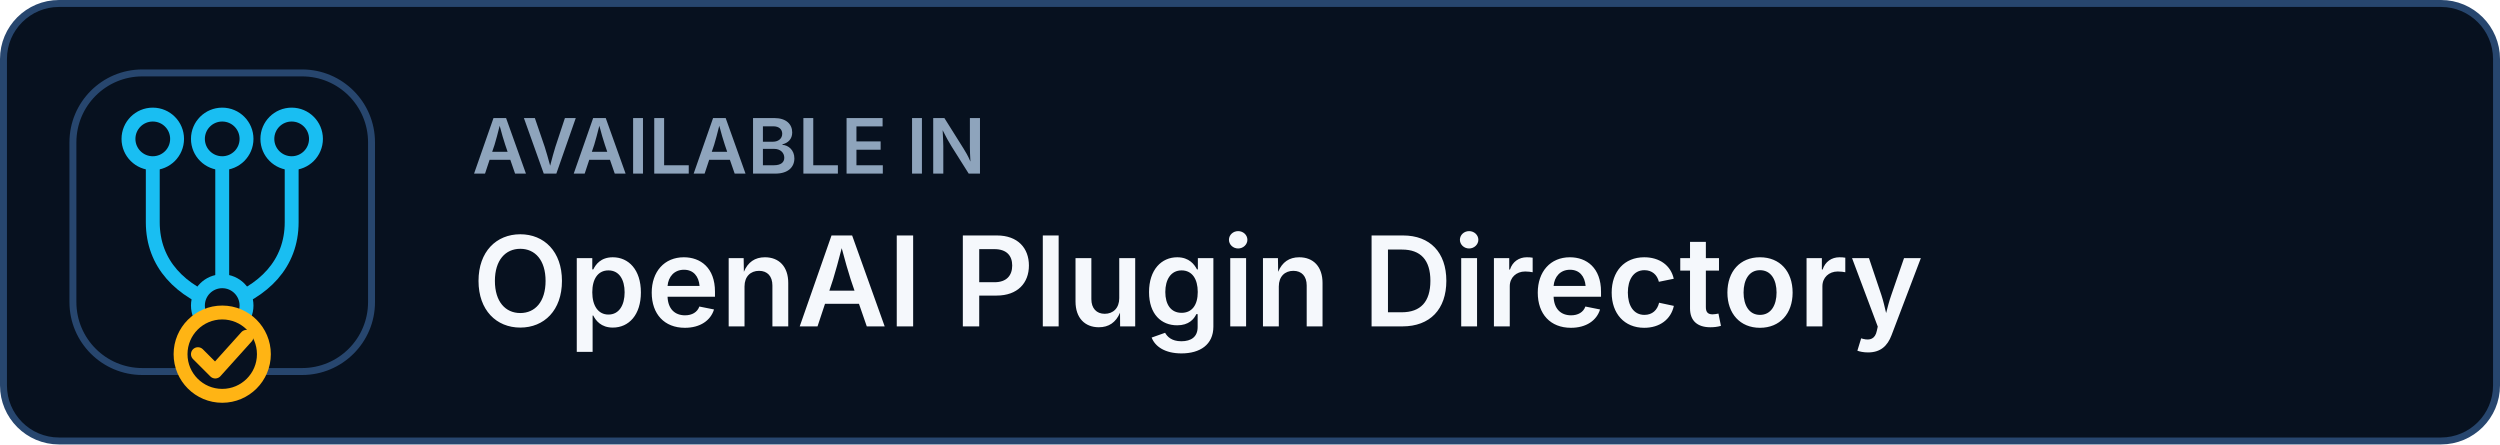
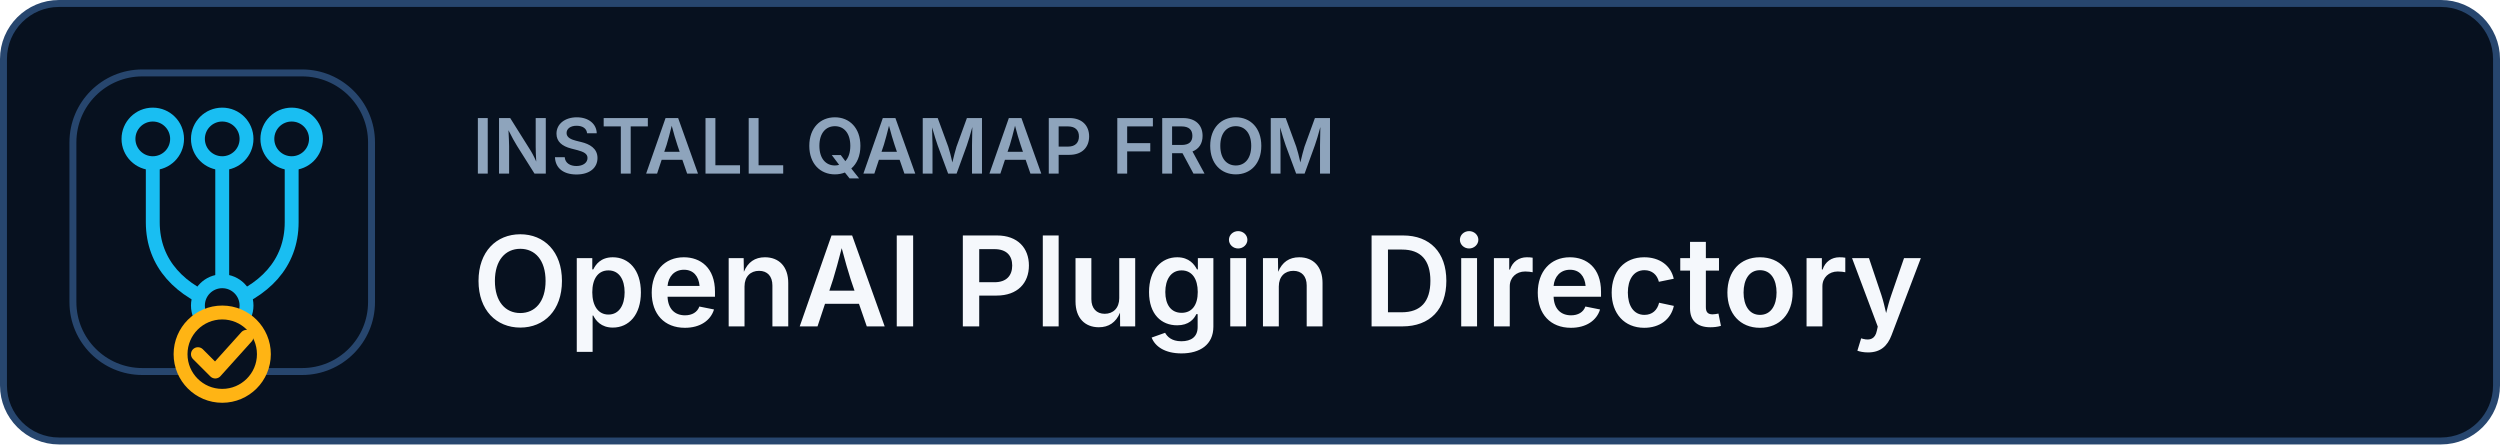
<svg xmlns="http://www.w3.org/2000/svg" width="360" height="64" viewBox="0 0 360 64" role="img" aria-labelledby="title description">
  <rect x="0.5" y="0.5" width="359" height="63" rx="8" fill="#07111f" stroke="#27466e" />
  <g transform="translate(10 10)">
    <rect x="0.5" y="0.5" width="43" height="43" rx="10" fill="#07111f" stroke="#27466e" />
    <path d="M12 13V22C12 28 16 32 22 34" fill="none" stroke="#19bef2" stroke-width="2" stroke-linecap="round" />
    <path d="M32 13V22C32 28 28 32 22 34" fill="none" stroke="#19bef2" stroke-width="2" stroke-linecap="round" />
    <path d="M22 13V34" fill="none" stroke="#19bef2" stroke-width="2" stroke-linecap="round" />
    <circle cx="12" cy="10" r="3.5" fill="#07111f" stroke="#19bef2" stroke-width="2" />
    <circle cx="22" cy="10" r="3.5" fill="#07111f" stroke="#19bef2" stroke-width="2" />
    <circle cx="32" cy="10" r="3.5" fill="#07111f" stroke="#19bef2" stroke-width="2" />
    <circle cx="22" cy="34" r="3.5" fill="#07111f" stroke="#19bef2" stroke-width="2" />
    <circle cx="22" cy="41" r="6" fill="#07111f" stroke="#ffb414" stroke-width="2" />
    <path d="M18.5 41L21 43.5L25.5 38.5" fill="none" stroke="#ffb414" stroke-width="2" stroke-linecap="round" stroke-linejoin="round" />
  </g>
-   <text x="68" y="25" fill="#8ea4bc" font-family="-apple-system, BlinkMacSystemFont, 'Segoe UI', sans-serif" font-size="11" font-weight="600">AVAILABLE IN</text>
+   <text x="68" y="25" fill="#8ea4bc" font-family="-apple-system, BlinkMacSystemFont, 'Segoe UI', sans-serif" font-size="11" font-weight="600">INSTALL QAMAP FROM</text>
  <text x="68" y="47" fill="#f5f8fc" font-family="-apple-system, BlinkMacSystemFont, 'Segoe UI', sans-serif" font-size="18" font-weight="600">OpenAI Plugin Directory</text>
</svg>
